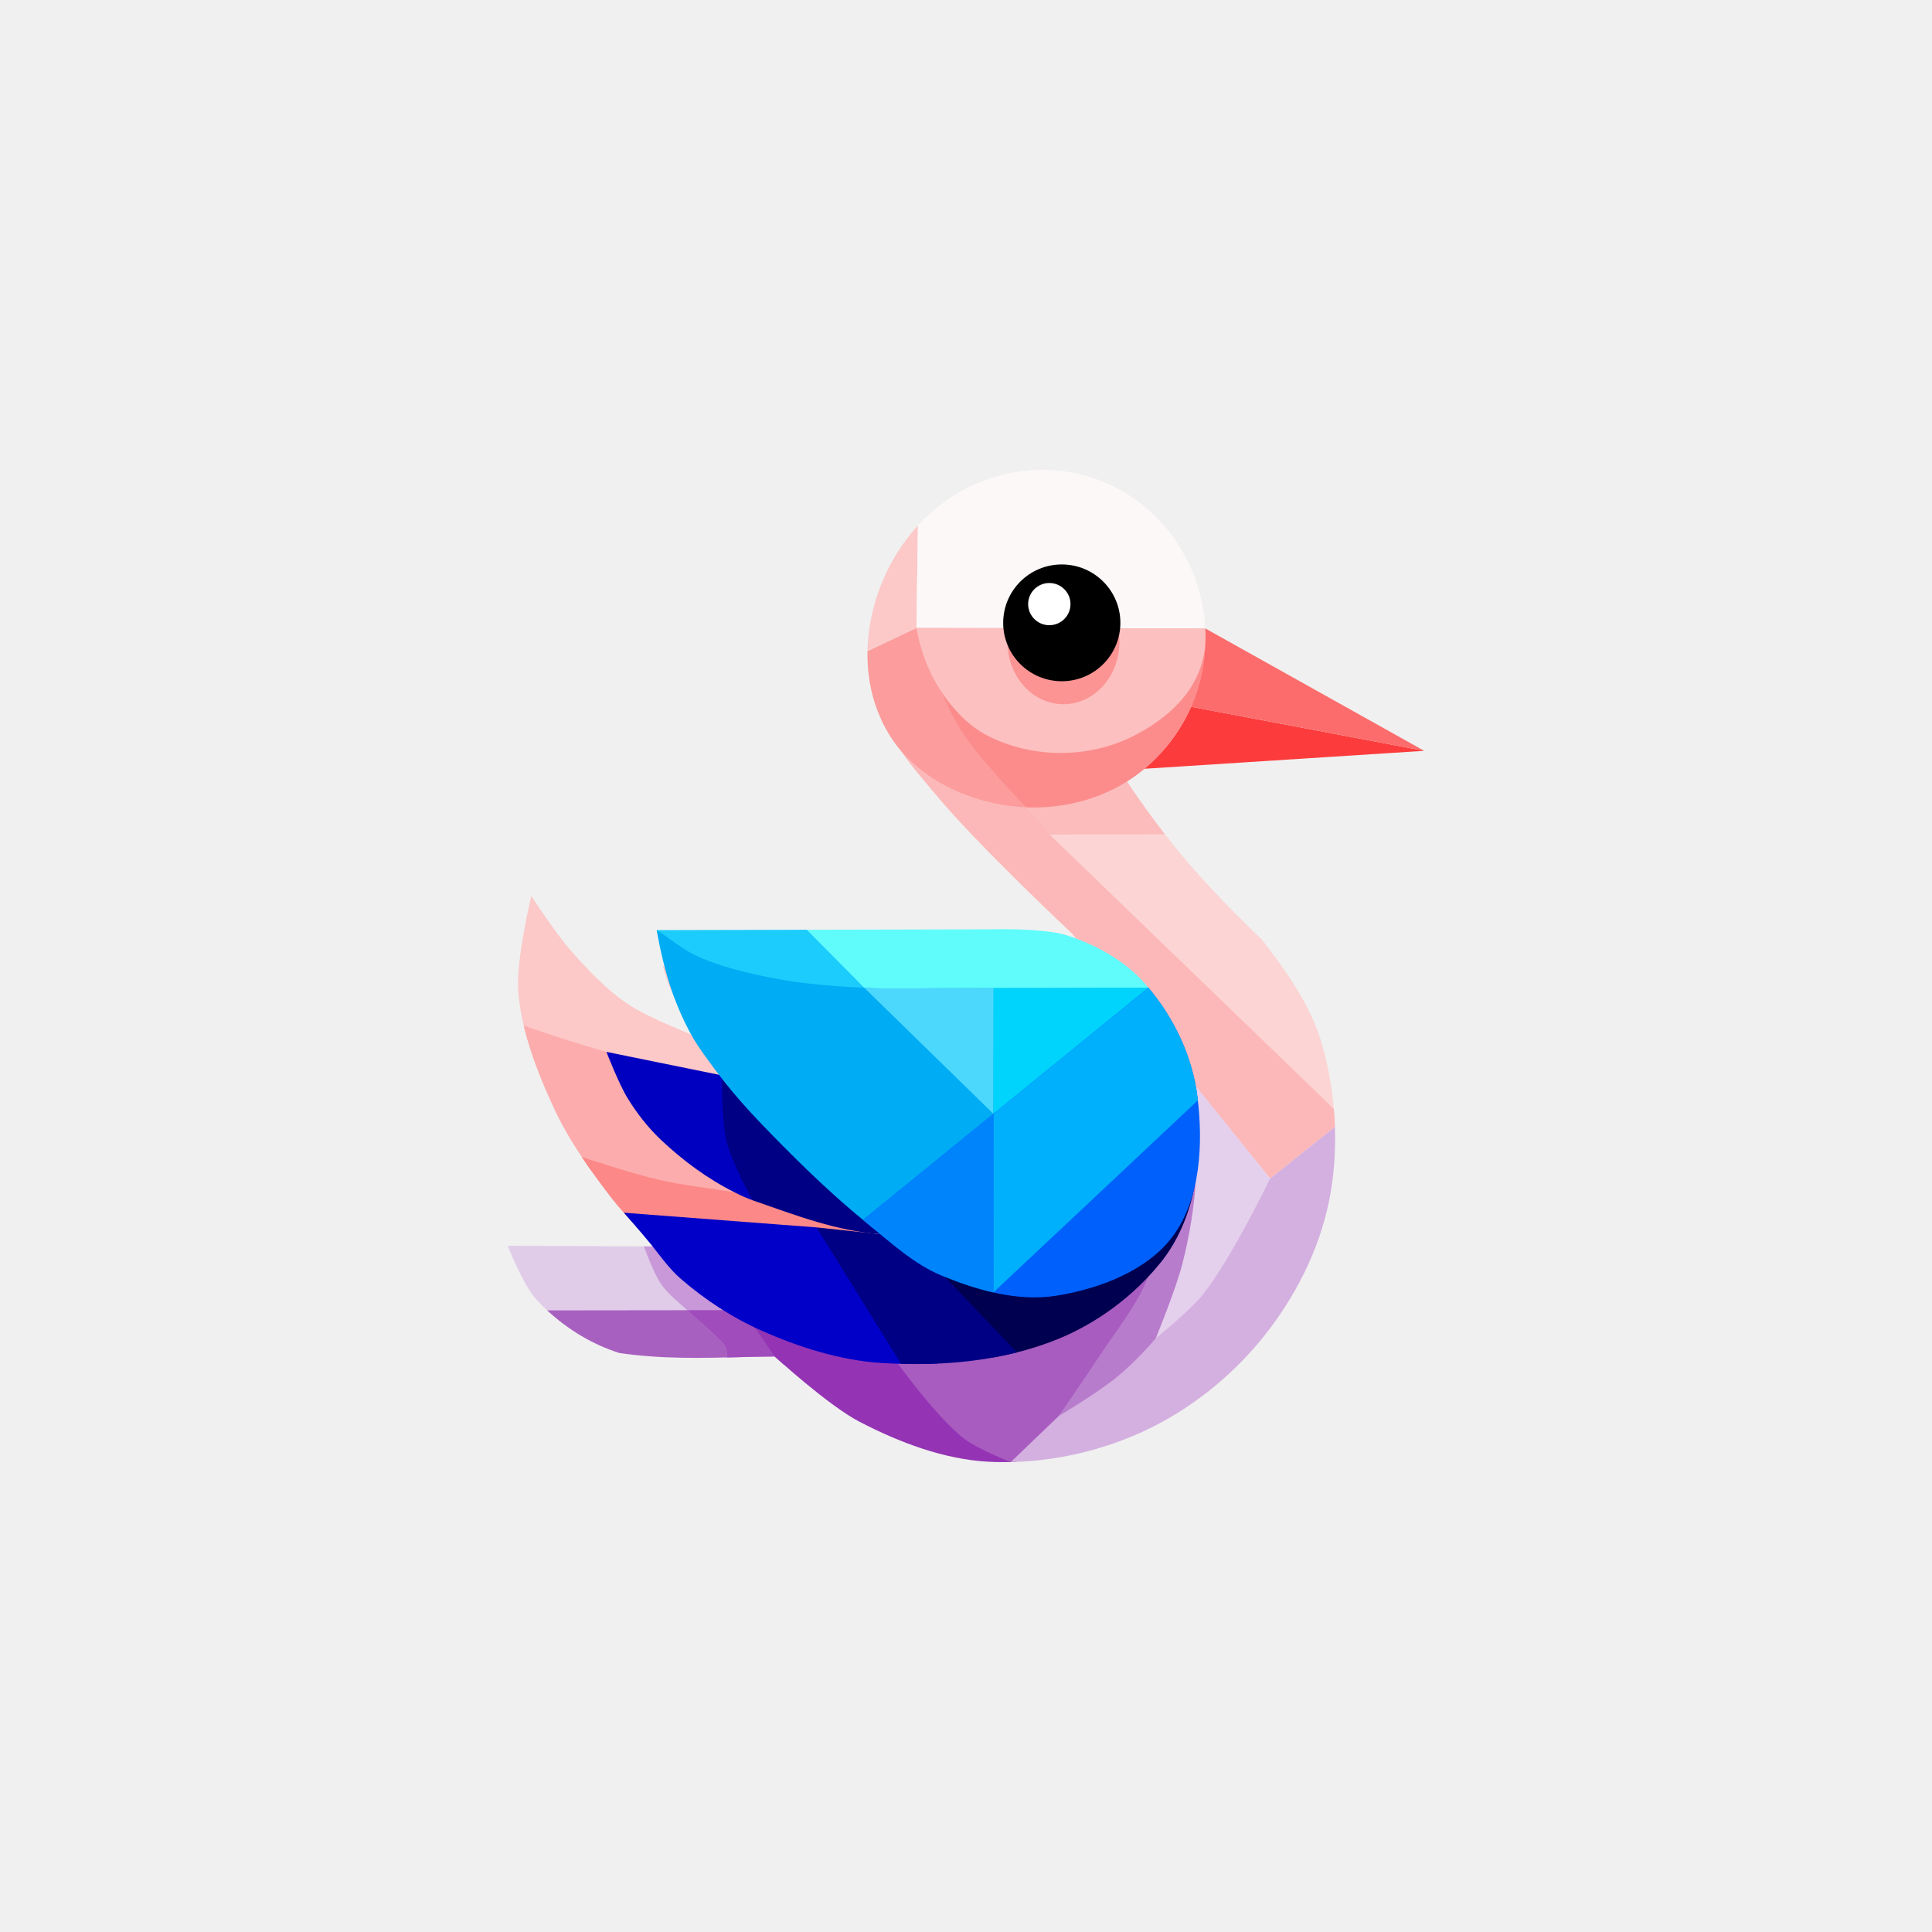
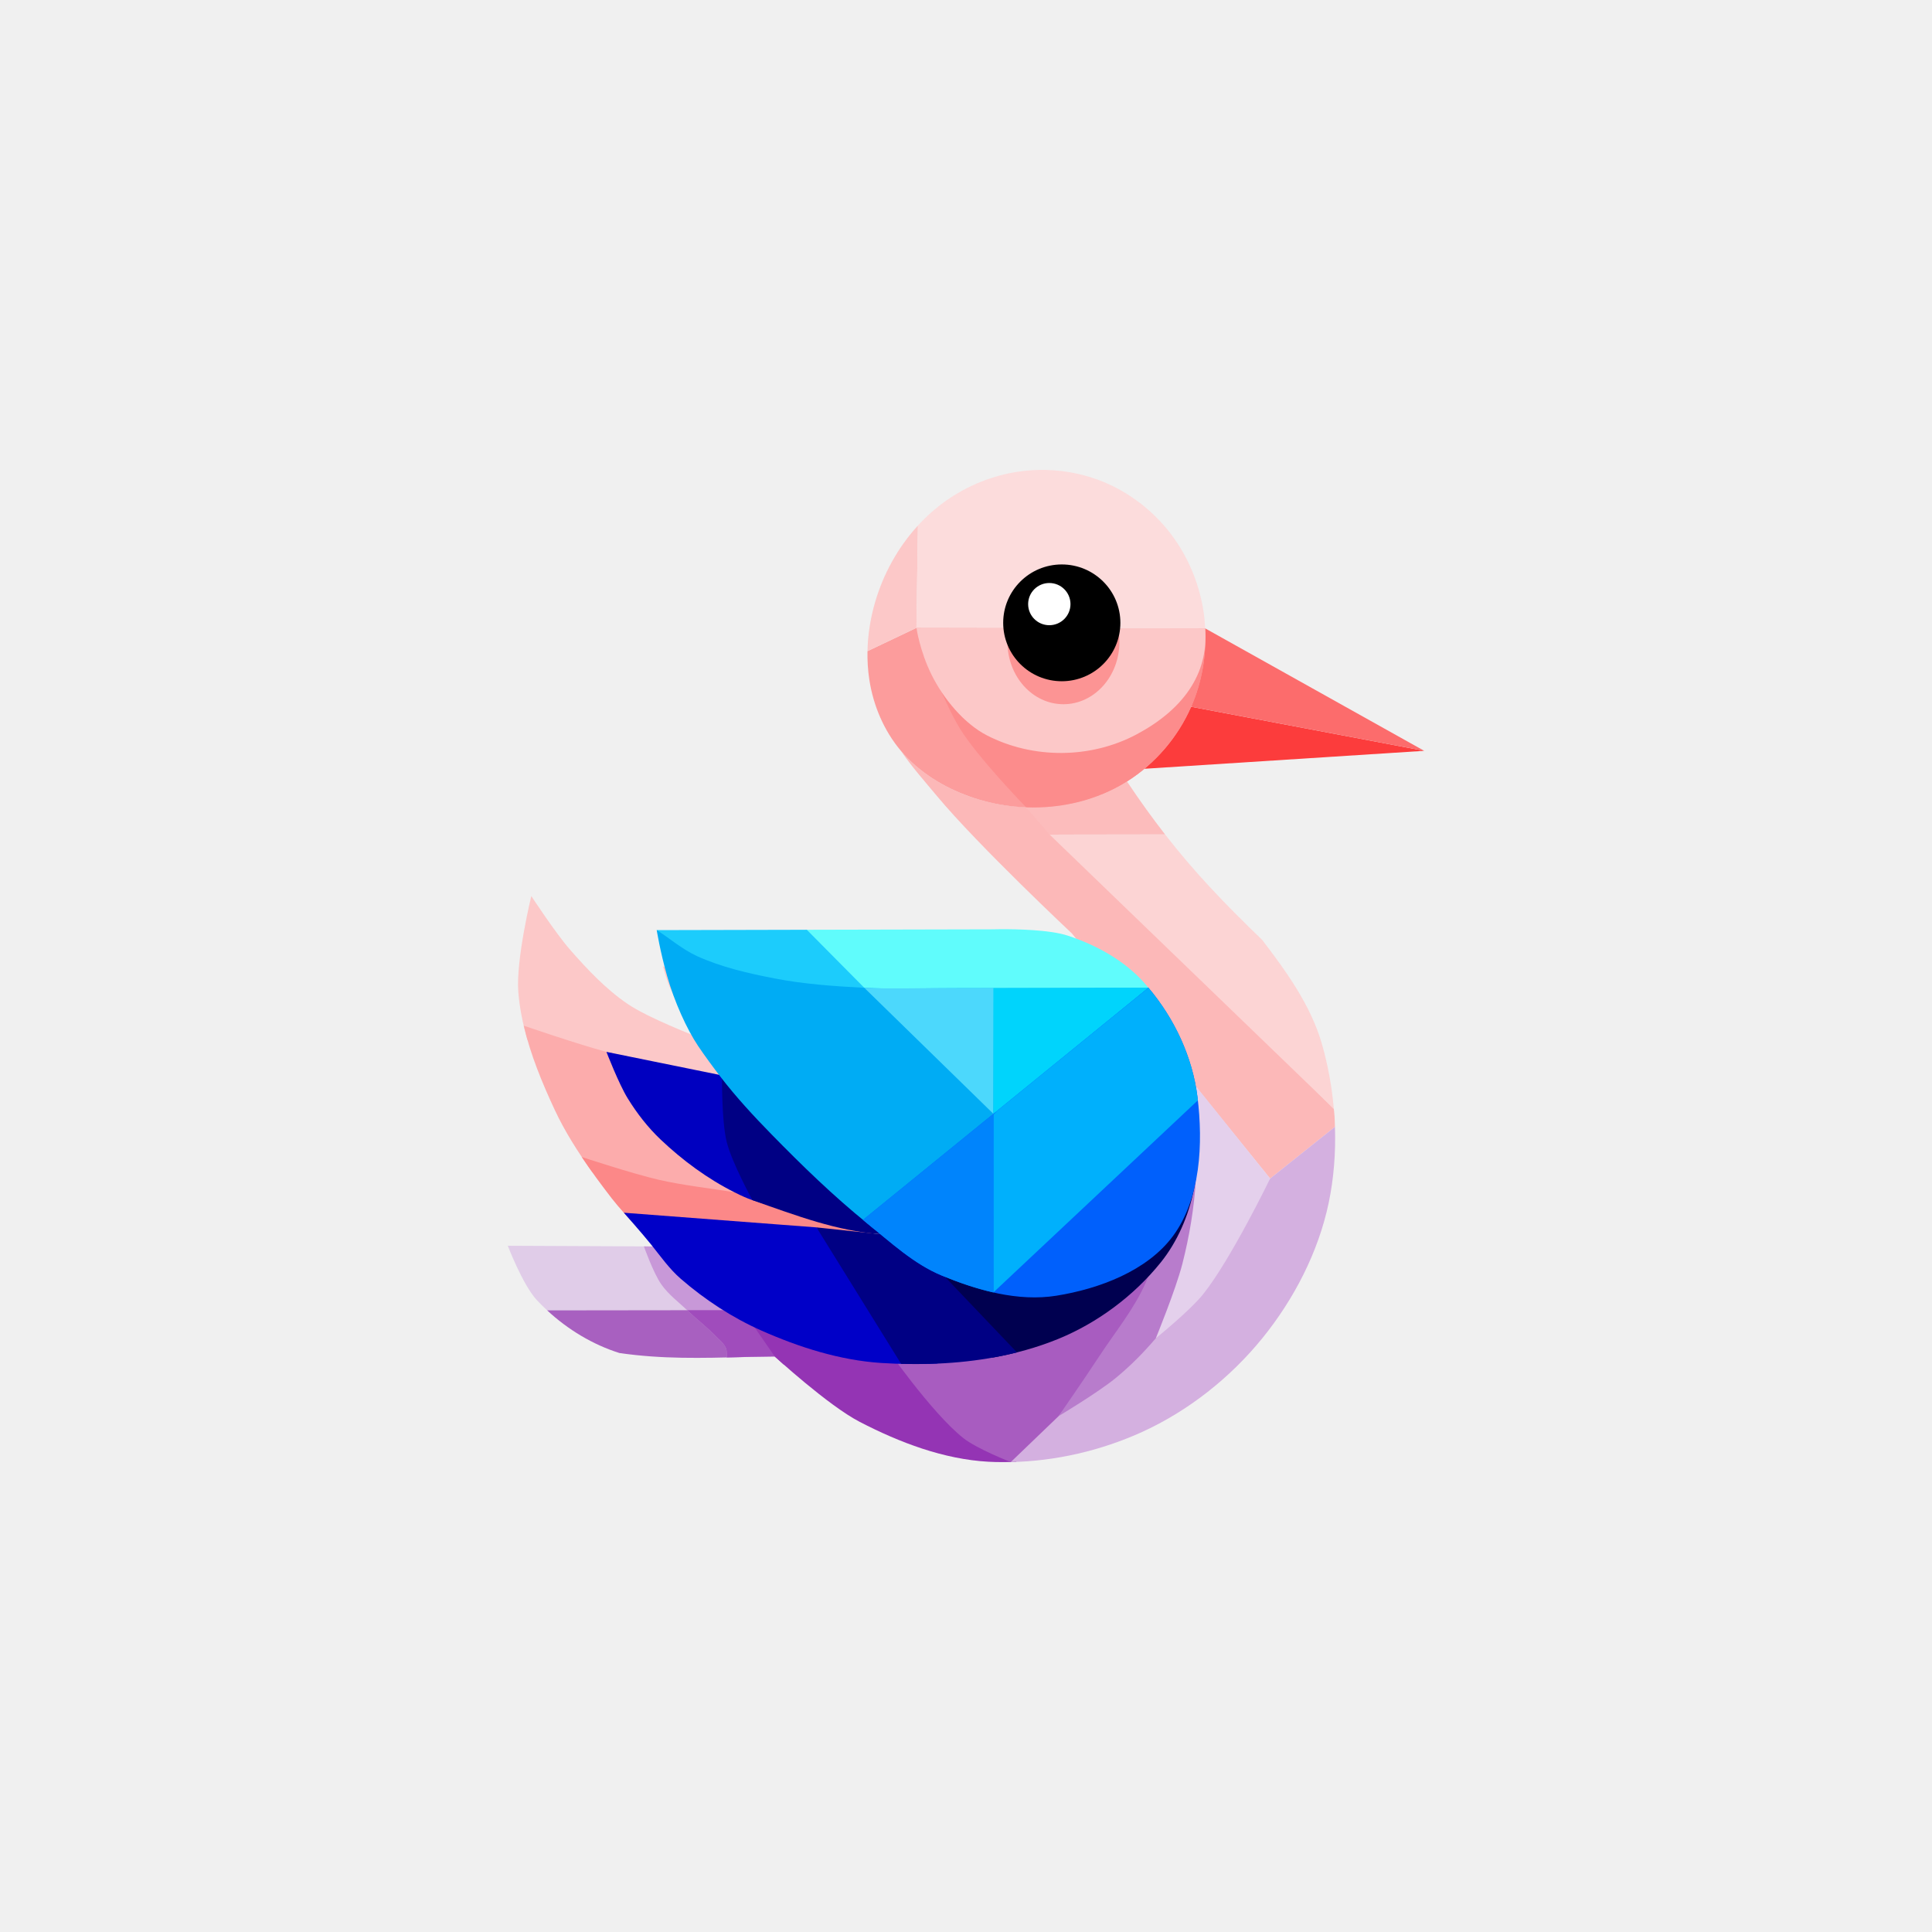
<svg xmlns="http://www.w3.org/2000/svg" version="1.1" id="svg3550" width="432" height="432" viewBox="0 0 432 432">
  <defs id="defs3554">
    <filter style="color-interpolation-filters:sRGB" id="filter3870" x="-0.01" y="-0.011" width="1.03" height="1.03">
      <feFlood flood-opacity="0.498" flood-color="rgb(0,0,0)" result="flood" id="feFlood3860" />
      <feComposite in="flood" in2="SourceGraphic" operator="in" result="composite1" id="feComposite3862" />
      <feGaussianBlur in="composite1" stdDeviation="3" result="blur" id="feGaussianBlur3864" />
      <feOffset dx="6" dy="6" result="offset" id="feOffset3866" />
      <feComposite in="SourceGraphic" in2="offset" operator="over" result="composite2" id="feComposite3868" />
    </filter>
  </defs>
-   <g id="g3904" transform="matrix(0.6194069,0,0,0.6194069,67.6793,57.43184)" style="display:inline">
-     <path id="path2704-61" style="display:inline;opacity:1;fill:#fcb8b8;stroke-width:5.953;stroke-linecap:round" d="m 215.966,178.325 c 3.889,5.746 8.61,11.034 13.04,16.353 14.817,17.791 48.668,49.559 48.668,49.559 l 71.565,88.501 23.403,-18.68 c -0.108,-3.178 -0.051,-3.345 -0.405,-6.503 l -101.085,-100.849 -10.009,-8.006 -0.06,-0.041 c -6.9,-0.272 -13.772,-1.515 -20.268,-3.819 -9.484,-3.363 -18.355,-8.829 -24.849,-16.514 z" />
-     <path id="path2704-6" style="opacity:1;fill:#fcd4d4;stroke-width:5.953;stroke-linecap:round" d="m 311.315,208.494 -41.67,0.066 102.592,98.994 c -0.701,-8.031 -2.142,-15.985 -4.359,-23.614 -4.01,-13.795 -12.762,-25.946 -21.492,-37.355 -13.871,-13.353 -24.545,-24.548 -35.071,-38.09 z" />
-     <path id="path2704-0" style="opacity:1;fill:#fcbcbc;stroke-width:5.953;stroke-linecap:round" d="m 297.573,189.38 c -10.812,6.801 -23.7,9.781 -36.487,9.277 l 0.057,0.041 8.501,9.862 41.67,-0.066 c -4.526,-5.823 -9.029,-12.036 -13.741,-19.114 z" />
-     <path style="opacity:1;fill:#fc3c3c;stroke-width:5.953;stroke-linecap:round" d="m 404.868,178.324 -84.125,-15.907 -16.863,22.386 z" id="path3150" />
-     <path style="opacity:1;fill:#fc6c6c;stroke-width:5.953;stroke-linecap:round" d="m 404.868,178.324 -79.07,-44.204 -5.055,28.298 z" id="path3120" />
-     <path id="path3014-7" style="opacity:1;fill:#fc9c9c;stroke-width:5.953;stroke-linecap:round" d="m 221.57,133.926 -17.677,8.417 c -0.068,3.45 0.141,6.902 0.668,10.314 1.44,9.335 5.254,18.359 11.334,25.587 6.5,7.729 15.403,13.219 24.922,16.594 18.537,6.572 40.11,5.013 56.758,-5.459 10.181,-6.404 18.34,-15.947 23.169,-26.962 3.884,-8.86 5.568,-18.638 5.055,-28.298 z" />
-     <path id="path3014-9" style="opacity:1;fill:#fc8c8c;stroke-width:5.953;stroke-linecap:round" d="m 221.57,133.926 c 0,0 8.776,25.182 15.731,36.436 6.489,10.501 23.843,28.336 23.843,28.336 12.767,0.492 25.634,-2.527 36.43,-9.318 10.181,-6.404 18.34,-15.947 23.169,-26.962 3.884,-8.86 5.568,-18.638 5.055,-28.298 z" />
-     <path id="path3014-2" style="opacity:1;fill:#fcc8c8;stroke-width:5.953;stroke-linecap:round" d="m 222.104,97 c -7.174,7.83 -12.473,17.411 -15.452,27.626 -1.678,5.753 -2.642,11.731 -2.76,17.718 l 17.677,-8.417 z" />
-     <path id="path3713" style="opacity:1;fill:#fcc0c0;stroke-width:5.953;stroke-linecap:round" d="m 325.797,134.12 c 1.326,16.725 -8.314,29.525 -24.828,38.303 -16.515,8.777 -37.298,8.902 -53.952,0.324 -8.327,-4.289 -15.72,-13.265 -20,-21.898 -4.28,-8.633 -5.447,-16.922 -5.447,-16.922" />
-     <path id="path3014-1" style="opacity:1;fill:#fcf8f8;stroke-width:5.953;stroke-linecap:round" d="m 265.691,76.922 c -2.404,0.052 -4.804,0.252 -7.184,0.598 -9.517,1.385 -18.674,5.113 -26.509,10.691 -3.606,2.568 -6.909,5.53 -9.894,8.788 l -0.535,36.927 104.228,0.194 c -0.125,-2.35 -0.342,-4.696 -0.733,-7.017 -1.749,-10.383 -6.16,-20.324 -12.787,-28.507 -6.627,-8.183 -15.465,-14.58 -25.356,-18.193 -6.775,-2.475 -14.018,-3.639 -21.23,-3.481 z" />
-     <ellipse style="opacity:1;fill:#fc9494;stroke-width:6.009;stroke-linecap:round" id="path3718-3-6" cx="274.627" cy="139.021" rx="20.208" ry="22.479" />
-     <ellipse style="opacity:1;fill:#000000;fill-opacity:1;stroke-width:5.953;stroke-linecap:round" id="path3718" cx="274.034" cy="132.122" rx="21.152" ry="21.08" />
-     <ellipse style="opacity:1;fill:#ffffff;fill-opacity:1;stroke-width:2.151;stroke-linecap:round" id="path3718-3" cx="269.53" cy="125.359" rx="7.643" ry="7.617" />
-     <path id="path2704-8-0" style="display:inline;opacity:1;fill:#e0cce8;stroke-width:5.953;stroke-linecap:round" d="m 74.044,356.994 c 0,0 5.422,14.129 10.433,19.559 1.195,1.295 2.463,2.537 3.765,3.748 l 51.36,-0.07 0.392,-7.299 -15.122,-15.706 z" />
-     <path id="path2704-8-2" style="display:inline;opacity:1;fill:#a860c0;stroke-width:5.953;stroke-linecap:round" d="m 145.888,380.231 -57.645,0.07 c 7.438,6.919 16.503,12.397 26.109,15.412 15.509,2.246 29.695,1.817 44.87,1.465 l 0.018,-0.029 z" />
-     <path id="path2704-8-9" style="display:inline;opacity:1;fill:#c898d8;stroke-width:5.953;stroke-linecap:round" d="m 121.792,351.377 c 3.033,3.175 5.692,5.86 5.692,5.86 l -4.301,-0.019 c 0,0 3.377,9.531 6.228,13.635 2.614,3.763 6.407,6.555 9.726,9.713 3.107,2.957 6.537,5.573 9.534,8.641 1.481,1.516 3.338,2.855 4.159,4.809 0.42,1 0.276,3.205 0.272,3.268 5.636,-0.123 11.346,-0.264 17.317,-0.319 0,0 1.254,1.148 3.278,2.934 l 2.429,-4.832 -10.74,-15.288 z" />
-     <path id="path2704-8-9-0" style="display:inline;fill:#a04cbc;stroke-width:5.953;stroke-linecap:round" d="m 138.776,380.231 c 0.12,0.112 0.243,0.222 0.362,0.335 3.107,2.957 6.537,5.573 9.534,8.641 1.481,1.516 3.338,2.855 4.159,4.809 0.42,1 0.276,3.204 0.272,3.268 5.636,-0.123 11.346,-0.264 17.317,-0.319 0,0 1.254,1.148 3.278,2.934 l 2.429,-4.832 -10.423,-14.836 z" />
-     <path id="path2704-8-7" style="display:inline;opacity:1;fill:#9434b4;stroke-width:5.953;stroke-linecap:round" d="m 157.686,378.594 12.734,18.372 c 0,0 19.224,17.672 30.683,23.606 14.418,7.467 30.323,13.514 46.537,14.393 3.302,0.179 6.628,0.15 9.957,0.026 l -0.089,-9.261 -44.874,-38.674 z" />
-     <path style="opacity:1;fill:#a85cc0;fill-opacity:1;stroke-width:5.953;stroke-linecap:round" d="m 255.626,435.075 c 0,0 -12.093,-4.682 -17.11,-8.637 -11.616,-9.158 -28.69,-33.853 -28.69,-33.853 l 98.159,-29.953 -4.222,31.916 -29.82,32.933 z" id="path4565" />
-     <path id="path2704" style="display:inline;opacity:1;fill:#d4b0e0;stroke-width:5.953;stroke-linecap:round" d="m 372.642,314.057 -23.403,18.68 -39.648,39.883 -36.697,45.867 -17.268,16.588 c 16.234,-0.317 32.669,-4.166 47.36,-10.844 16.689,-7.586 31.826,-19.568 43.389,-33.793 11.47,-14.113 20.299,-31.186 24.02,-48.987 1.863,-8.91 2.561,-18.162 2.247,-27.394 z" />
-     <path style="opacity:1;fill:#b87ccc;fill-opacity:1;stroke-width:5.953;stroke-linecap:round" d="m 272.895,418.487 c 0,0 14.121,-8.462 20.478,-13.646 5.312,-4.332 10.166,-9.252 14.612,-14.469 9.897,-11.613 26.646,-37.221 26.646,-37.221 l -15.431,-39.068 c 0,0 -7.065,38.259 -14.748,55.949 -4.237,9.756 -11.176,18.104 -16.997,27.006 -4.729,7.233 -14.56,21.449 -14.56,21.449 z" id="path4479" />
-     <path style="opacity:1;fill:#e4d0ec;fill-opacity:1;stroke-width:5.953;stroke-linecap:round" d="m 307.985,390.373 c 0,0 12.296,-9.89 17.171,-16.013 9.984,-12.54 24.084,-41.623 24.084,-41.623 l -28.299,-35.229 c 0,0 2.189,23.495 1.516,35.229 -0.596,10.378 -2.323,20.727 -4.897,30.799 -2.352,9.202 -9.575,26.836 -9.575,26.836 z" id="path4143" />
-     <path id="path2704-8-92" style="display:inline;opacity:1;fill:#fcc8c8;stroke-width:5.953;stroke-linecap:round" d="m 82.535,230.743 c 0,0 -5.657,23.171 -4.679,34.852 0.485,5.797 1.673,11.513 3.295,17.134 l 90.091,24.467 -8.533,-28.797 -32.683,-22.378 c 0.718,2.555 1.465,5.019 2.201,6.877 2.574,6.491 9.816,18.505 9.816,18.505 0,0 -17.25,-6.595 -24.807,-11.756 -7.819,-5.34 -14.424,-12.369 -20.669,-19.485 -5.268,-6.002 -14.033,-19.418 -14.033,-19.418 z" />
-     <path id="path2704-8-75" style="display:inline;opacity:1;fill:#fcacac;stroke-width:5.953;stroke-linecap:round" d="m 79.801,277.534 c 2.437,10.458 6.624,20.608 11.15,30.316 3.72,7.979 8.494,15.438 13.639,22.627 l 17.202,8.466 83.995,9.491 -41.127,-49.095 -13.855,-3.53 c 0,0 -27.591,-5.217 -41.151,-8.809 -10.088,-2.672 -29.805,-9.448 -29.853,-9.464 z" />
-     <path id="path2704-8-3" style="display:inline;opacity:1;fill:#fc8888;stroke-width:5.953;stroke-linecap:round" d="m 100.736,324.949 c 3.432,5.148 7.126,10.134 10.894,15.015 4.775,6.187 15.855,17.273 15.855,17.273 l 85.631,2.347 -15.253,-14.805 c 0,0 -27.982,-4.743 -41.979,-7.082 -9.106,-1.522 -18.326,-2.455 -27.324,-4.522 -9.416,-2.163 -27.757,-8.205 -27.824,-8.227 z" />
-     <path id="path5116-8" style="display:inline;opacity:1;fill:#0000c0;fill-opacity:1;stroke-width:5.953;stroke-linecap:round" d="m 109.653,286.999 c 0,0 4.438,11.513 7.654,16.737 3.345,5.435 7.321,10.566 11.955,14.954 7.917,7.498 16.878,14.115 26.622,19.008 5.484,2.753 6.625,2.904 14.375,5.266 l -7.021,-49.371 -15.08,-3.201 c 1.954,2.674 3.864,5.229 3.864,5.229 z" />
-     <path id="path5116-9" style="display:inline;opacity:1;fill:#000084;fill-opacity:1;stroke-width:5.953;stroke-linecap:round" d="m 154.805,291.326 -3.144,3.807 c 0.025,0.033 0.36,0.488 0.36,0.488 l -0.623,-0.127 c 0,0 -0.256,16.25 1.683,24.048 1.847,7.428 9.276,20.983 9.276,20.983 16.37,5.808 30.439,11.048 45.79,12.25 l 6.982,-2.118 z" />
-     <path id="path5116-2" style="display:inline;opacity:1;fill:#0000c8;fill-opacity:1;stroke-width:5.953;stroke-linecap:round" d="m 115.935,345.064 c 0,0 6.656,7.494 9.957,11.617 3.372,4.211 6.517,8.701 10.594,12.235 8.698,7.538 18.53,13.994 29.05,18.662 13.686,6.072 28.419,10.763 43.361,11.73 6.692,0.433 13.489,0.492 20.281,0.19 l -43.693,-49.137 z" />
-     <path id="path5116-3-6" style="display:inline;opacity:1;fill:#000050;fill-opacity:1;stroke-width:5.953;stroke-linecap:round" d="m 311.034,330.335 -74.931,34.1 -14.435,3.514 27.374,29.424 c 8.137,-1.457 16.1,-3.642 23.676,-6.736 14.244,-5.818 27.354,-15.605 37.009,-27.584 6.08,-7.543 10.107,-16.965 12.022,-26.462 0.26,-1.287 0.469,-2.596 0.687,-3.9 z" />
-     <path id="path5116" style="display:inline;opacity:1;fill:#000084;fill-opacity:1;stroke-width:5.953;stroke-linecap:round" d="m 185.485,350.36 30.552,49.264 c 13.992,0.399 28.263,-0.715 41.813,-4.138 l -42.719,-44.828 -6.982,2.117 -22.66,-2.414 z" />
-     <path id="path1482-9" style="display:inline;opacity:1;fill:#60fcfc;stroke-width:5.953;stroke-linecap:round" d="m 251.893,242.719 c -1.884,0.011 -3.049,0.048 -3.049,0.048 l -67.466,0.156 21.128,23.276 104.255,-0.538 c -0.965,-1.222 -1.925,-2.428 -2.951,-3.581 -7.194,-8.091 -17.353,-13.66 -27.636,-17.046 -6.512,-2.144 -18.629,-2.346 -24.28,-2.314 z" />
-     <path id="path1482-2" style="display:inline;opacity:1;fill:#1cccfc;stroke-width:5.953;stroke-linecap:round" d="m 181.988,242.921 -54.17,0.125 c 0,0 0.037,0.196 0.038,0.203 l 9.17,9.95 46.291,14.624 22.097,-1.252 z" />
-     <path id="path1482-5" style="display:inline;opacity:1;fill:#00acf4;stroke-width:5.953;stroke-linecap:round" d="m 127.811,243.045 c 0,0 1.168,7.484 3.743,16.556 2.664,9.389 7.106,19.18 11.217,25.306 2.319,3.456 5.537,7.809 8.071,11.11 5.606,7.301 11.936,14.142 18.372,20.723 11.016,11.265 22.359,22.286 34.612,32.192 0.937,0.757 1.871,1.541 2.805,2.314 l 42.718,-41.894 59.787,-40.468 c -1.231,-1.728 -2.52,-3.397 -3.869,-5.006 -13.997,0.047 -47.951,0.156 -70.062,0.13 -10.9,-0.013 -21.815,0.433 -32.699,-0.144 -10.709,-0.569 -21.5,-1.316 -32.03,-3.351 -9.596,-1.854 -19.281,-4.06 -28.177,-8.107 -5.504,-2.554 -10.117,-6.631 -14.487,-9.359 z" />
-     <path id="path1482-5-3" style="display:inline;fill:#4cd8fc;stroke-width:5.953;stroke-linecap:round" d="m 202.742,263.874 46.602,45.493 0.16,-45.387 c -5.229,0 -9.786,0.032 -14.299,0.026 -11.46,-0.145 -22.707,0.353 -32.464,-0.132 z" />
-     <path style="opacity:1;fill:#00d4fc;stroke-width:5.953;stroke-linecap:round" d="m 249.338,309.665 55.971,-45.817 -55.971,0.132 z" id="path1938" />
-     <path id="path1482-56" style="display:inline;opacity:1;fill:#0060fc;stroke-width:5.953;stroke-linecap:round" d="m 305.309,263.848 -103.043,83.792 c 0.522,0.428 1.036,0.866 1.561,1.291 8.51,6.88 16.786,14.636 26.897,18.82 12.93,5.351 27.528,9.486 41.346,7.275 15.456,-2.473 32.853,-8.983 42.137,-21.585 9.974,-13.538 10.879,-33.419 8.819,-50.107 -1.78,-14.421 -8.29,-28.352 -17.717,-39.486 z" />
-     <path id="path1482-56-2" style="display:inline;fill:#00b0fc;stroke-width:5.953;stroke-linecap:round" d="m 305.309,263.848 -54.576,44.379 -1.396,1.438 9.9e-4,64.178 73.817,-69.344 c -0.044,-0.387 -0.082,-0.781 -0.129,-1.165 -1.78,-14.421 -8.289,-28.352 -17.717,-39.486 z" />
-     <path id="path1482-56-1" style="display:inline;fill:#0084fc;stroke-width:5.953;stroke-linecap:round" d="m 249.344,309.368 -31.993,26.006 -0.32,0.26 -14.766,12.007 c 0.522,0.428 1.036,0.866 1.561,1.291 8.51,6.88 16.786,14.636 26.897,18.82 5.932,2.455 12.216,4.644 18.614,6.092 z" />
+   <g id="g3904-6" transform="matrix(0.6194069,0,0,0.6194069,67.6793,57.43184)" style="display:inline">
+     <path id="path2704-61-7" style="display:inline;opacity:1;fill:#fcb8b8;stroke-width:5.953;stroke-linecap:round" d="m 215.966,178.325 c 3.889,5.746 8.61,11.034 13.04,16.353 14.817,17.791 48.668,49.559 48.668,49.559 l 71.565,88.501 23.403,-18.68 c -0.108,-3.178 -0.051,-3.345 -0.405,-6.503 l -101.085,-100.849 -10.009,-8.006 -0.06,-0.041 c -6.9,-0.272 -13.772,-1.515 -20.268,-3.819 -9.484,-3.363 -18.355,-8.829 -24.849,-16.514 z" />
+     <path id="path2704-6-5" style="opacity:1;fill:#fcd4d4;stroke-width:5.953;stroke-linecap:round" d="m 311.315,208.494 -41.67,0.066 102.592,98.994 c -0.701,-8.031 -2.142,-15.985 -4.359,-23.614 -4.01,-13.795 -12.762,-25.946 -21.492,-37.355 -13.871,-13.353 -24.545,-24.548 -35.071,-38.09 z" />
+     <path id="path2704-0-3" style="opacity:1;fill:#fcbcbc;stroke-width:5.953;stroke-linecap:round" d="m 297.573,189.38 c -10.812,6.801 -23.7,9.781 -36.487,9.277 l 0.057,0.041 8.501,9.862 41.67,-0.066 c -4.526,-5.823 -9.029,-12.036 -13.741,-19.114 z" />
+     <path style="opacity:1;fill:#fc3c3c;stroke-width:5.953;stroke-linecap:round" d="m 404.868,178.324 -84.125,-15.907 -16.863,22.386 z" id="path3150-5" />
+     <path style="opacity:1;fill:#fc6c6c;stroke-width:5.953;stroke-linecap:round" d="m 404.868,178.324 -79.07,-44.204 -5.055,28.298 z" id="path3120-6" />
+     <path id="path3014-7-2" style="opacity:1;fill:#fc9c9c;stroke-width:5.953;stroke-linecap:round" d="m 221.57,133.926 -17.677,8.417 c -0.068,3.45 0.141,6.902 0.668,10.314 1.44,9.335 5.254,18.359 11.334,25.587 6.5,7.729 15.403,13.219 24.922,16.594 18.537,6.572 40.11,5.013 56.758,-5.459 10.181,-6.404 18.34,-15.947 23.169,-26.962 3.884,-8.86 5.568,-18.638 5.055,-28.298 z" />
+     <path id="path3014-9-9" style="opacity:1;fill:#fc8c8c;stroke-width:5.953;stroke-linecap:round" d="m 221.57,133.926 c 0,0 8.776,25.182 15.731,36.436 6.489,10.501 23.843,28.336 23.843,28.336 12.767,0.492 25.634,-2.527 36.43,-9.318 10.181,-6.404 18.34,-15.947 23.169,-26.962 3.884,-8.86 5.568,-18.638 5.055,-28.298 z" />
+     <path id="path3014-2-1" style="opacity:1;fill:#fcc8c8;stroke-width:5.953;stroke-linecap:round" d="m 222.104,97 c -7.174,7.83 -12.473,17.411 -15.452,27.626 -1.678,5.753 -2.642,11.731 -2.76,17.718 l 17.677,-8.417 z" />
+     <path id="path3713-2" style="opacity:1;fill:#fcc8c8;stroke-width:5.953;stroke-linecap:round" d="m 325.797,134.12 c 1.326,16.725 -8.314,29.525 -24.828,38.303 -16.515,8.777 -37.298,8.902 -53.952,0.324 -8.327,-4.289 -15.72,-13.265 -20,-21.898 -4.28,-8.633 -5.447,-16.922 -5.447,-16.922" />
+     <path id="path3014-1-7" style="opacity:1;fill:#fcdcdc;fill-opacity:1;stroke-width:5.953;stroke-linecap:round" d="m 265.691,76.922 c -2.404,0.052 -4.804,0.252 -7.184,0.598 -9.517,1.385 -18.674,5.113 -26.509,10.691 -3.606,2.568 -6.909,5.53 -9.894,8.788 l -0.535,36.927 104.228,0.194 c -0.125,-2.35 -0.342,-4.696 -0.733,-7.017 -1.749,-10.383 -6.16,-20.324 -12.787,-28.507 -6.627,-8.183 -15.465,-14.58 -25.356,-18.193 -6.775,-2.475 -14.018,-3.639 -21.23,-3.481 z" />
+     <ellipse style="opacity:1;fill:#fc9494;stroke-width:6.009;stroke-linecap:round" id="path3718-3-6-0" cx="274.627" cy="139.021" rx="20.208" ry="22.479" />
+     <ellipse style="opacity:1;fill:#000000;fill-opacity:1;stroke-width:5.953;stroke-linecap:round" id="path3718-9" cx="274.034" cy="132.122" rx="21.152" ry="21.08" />
+     <ellipse style="opacity:1;fill:#ffffff;fill-opacity:1;stroke-width:2.151;stroke-linecap:round" id="path3718-3-3" cx="269.53" cy="125.359" rx="7.643" ry="7.617" />
+     <path id="path2704-8-0-6" style="display:inline;opacity:1;fill:#e0cce8;stroke-width:5.953;stroke-linecap:round" d="m 74.044,356.994 c 0,0 5.422,14.129 10.433,19.559 1.195,1.295 2.463,2.537 3.765,3.748 l 51.36,-0.07 0.392,-7.299 -15.122,-15.706 z" />
+     <path id="path2704-8-2-0" style="display:inline;opacity:1;fill:#a860c0;stroke-width:5.953;stroke-linecap:round" d="m 145.888,380.231 -57.645,0.07 c 7.438,6.919 16.503,12.397 26.109,15.412 15.509,2.246 29.695,1.817 44.87,1.465 l 0.018,-0.029 z" />
+     <path id="path2704-8-9-6" style="display:inline;opacity:1;fill:#c898d8;stroke-width:5.953;stroke-linecap:round" d="m 121.792,351.377 c 3.033,3.175 5.692,5.86 5.692,5.86 l -4.301,-0.019 c 0,0 3.377,9.531 6.228,13.635 2.614,3.763 6.407,6.555 9.726,9.713 3.107,2.957 6.537,5.573 9.534,8.641 1.481,1.516 3.338,2.855 4.159,4.809 0.42,1 0.276,3.205 0.272,3.268 5.636,-0.123 11.346,-0.264 17.317,-0.319 0,0 1.254,1.148 3.278,2.934 l 2.429,-4.832 -10.74,-15.288 z" />
+     <path id="path2704-8-9-0-2" style="display:inline;fill:#a04cbc;stroke-width:5.953;stroke-linecap:round" d="m 138.776,380.231 c 0.12,0.112 0.243,0.222 0.362,0.335 3.107,2.957 6.537,5.573 9.534,8.641 1.481,1.516 3.338,2.855 4.159,4.809 0.42,1 0.276,3.204 0.272,3.268 5.636,-0.123 11.346,-0.264 17.317,-0.319 0,0 1.254,1.148 3.278,2.934 l 2.429,-4.832 -10.423,-14.836 z" />
+     <path id="path2704-8-7-6" style="display:inline;opacity:1;fill:#9434b4;stroke-width:5.953;stroke-linecap:round" d="m 157.686,378.594 12.734,18.372 c 0,0 19.224,17.672 30.683,23.606 14.418,7.467 30.323,13.514 46.537,14.393 3.302,0.179 6.628,0.15 9.957,0.026 l -0.089,-9.261 -44.874,-38.674 z" />
+     <path style="opacity:1;fill:#a85cc0;fill-opacity:1;stroke-width:5.953;stroke-linecap:round" d="m 255.626,435.075 c 0,0 -12.093,-4.682 -17.11,-8.637 -11.616,-9.158 -28.69,-33.853 -28.69,-33.853 l 98.159,-29.953 -4.222,31.916 -29.82,32.933 z" id="path4565-1" />
+     <path id="path2704-8" style="display:inline;opacity:1;fill:#d4b0e0;stroke-width:5.953;stroke-linecap:round" d="m 372.642,314.057 -23.403,18.68 -39.648,39.883 -36.697,45.867 -17.268,16.588 c 16.234,-0.317 32.669,-4.166 47.36,-10.844 16.689,-7.586 31.826,-19.568 43.389,-33.793 11.47,-14.113 20.299,-31.186 24.02,-48.987 1.863,-8.91 2.561,-18.162 2.247,-27.394 z" />
+     <path style="opacity:1;fill:#b87ccc;fill-opacity:1;stroke-width:5.953;stroke-linecap:round" d="m 272.895,418.487 c 0,0 14.121,-8.462 20.478,-13.646 5.312,-4.332 10.166,-9.252 14.612,-14.469 9.897,-11.613 26.646,-37.221 26.646,-37.221 l -15.431,-39.068 c 0,0 -7.065,38.259 -14.748,55.949 -4.237,9.756 -11.176,18.104 -16.997,27.006 -4.729,7.233 -14.56,21.449 -14.56,21.449 z" id="path4479-7" />
+     <path style="opacity:1;fill:#e4d0ec;fill-opacity:1;stroke-width:5.953;stroke-linecap:round" d="m 307.985,390.373 c 0,0 12.296,-9.89 17.171,-16.013 9.984,-12.54 24.084,-41.623 24.084,-41.623 l -28.299,-35.229 c 0,0 2.189,23.495 1.516,35.229 -0.596,10.378 -2.323,20.727 -4.897,30.799 -2.352,9.202 -9.575,26.836 -9.575,26.836 z" id="path4143-9" />
+     <path id="path2704-8-92-2" style="display:inline;opacity:1;fill:#fcc8c8;stroke-width:5.953;stroke-linecap:round" d="m 82.535,230.743 c 0,0 -5.657,23.171 -4.679,34.852 0.485,5.797 1.673,11.513 3.295,17.134 l 90.091,24.467 -8.533,-28.797 -32.683,-22.378 c 0.718,2.555 1.465,5.019 2.201,6.877 2.574,6.491 9.816,18.505 9.816,18.505 0,0 -17.25,-6.595 -24.807,-11.756 -7.819,-5.34 -14.424,-12.369 -20.669,-19.485 -5.268,-6.002 -14.033,-19.418 -14.033,-19.418 z" />
+     <path id="path2704-8-75-0" style="display:inline;opacity:1;fill:#fcacac;stroke-width:5.953;stroke-linecap:round" d="m 79.801,277.534 c 2.437,10.458 6.624,20.608 11.15,30.316 3.72,7.979 8.494,15.438 13.639,22.627 l 17.202,8.466 83.995,9.491 -41.127,-49.095 -13.855,-3.53 c 0,0 -27.591,-5.217 -41.151,-8.809 -10.088,-2.672 -29.805,-9.448 -29.853,-9.464 z" />
+     <path id="path2704-8-3-2" style="display:inline;opacity:1;fill:#fc8888;stroke-width:5.953;stroke-linecap:round" d="m 100.736,324.949 c 3.432,5.148 7.126,10.134 10.894,15.015 4.775,6.187 15.855,17.273 15.855,17.273 l 85.631,2.347 -15.253,-14.805 c 0,0 -27.982,-4.743 -41.979,-7.082 -9.106,-1.522 -18.326,-2.455 -27.324,-4.522 -9.416,-2.163 -27.757,-8.205 -27.824,-8.227 z" />
+     <path id="path5116-8-3" style="display:inline;opacity:1;fill:#0000c0;fill-opacity:1;stroke-width:5.953;stroke-linecap:round" d="m 109.653,286.999 c 0,0 4.438,11.513 7.654,16.737 3.345,5.435 7.321,10.566 11.955,14.954 7.917,7.498 16.878,14.115 26.622,19.008 5.484,2.753 6.625,2.904 14.375,5.266 l -7.021,-49.371 -15.08,-3.201 c 1.954,2.674 3.864,5.229 3.864,5.229 z" />
+     <path id="path5116-9-7" style="display:inline;opacity:1;fill:#000084;fill-opacity:1;stroke-width:5.953;stroke-linecap:round" d="m 154.805,291.326 -3.144,3.807 c 0.025,0.033 0.36,0.488 0.36,0.488 l -0.623,-0.127 c 0,0 -0.256,16.25 1.683,24.048 1.847,7.428 9.276,20.983 9.276,20.983 16.37,5.808 30.439,11.048 45.79,12.25 l 6.982,-2.118 z" />
+     <path id="path5116-2-5" style="display:inline;opacity:1;fill:#0000c8;fill-opacity:1;stroke-width:5.953;stroke-linecap:round" d="m 115.935,345.064 c 0,0 6.656,7.494 9.957,11.617 3.372,4.211 6.517,8.701 10.594,12.235 8.698,7.538 18.53,13.994 29.05,18.662 13.686,6.072 28.419,10.763 43.361,11.73 6.692,0.433 13.489,0.492 20.281,0.19 l -43.693,-49.137 z" />
+     <path id="path5116-3-6-9" style="display:inline;opacity:1;fill:#000050;fill-opacity:1;stroke-width:5.953;stroke-linecap:round" d="m 311.034,330.335 -74.931,34.1 -14.435,3.514 27.374,29.424 c 8.137,-1.457 16.1,-3.642 23.676,-6.736 14.244,-5.818 27.354,-15.605 37.009,-27.584 6.08,-7.543 10.107,-16.965 12.022,-26.462 0.26,-1.287 0.469,-2.596 0.687,-3.9 z" />
+     <path id="path5116-22" style="display:inline;opacity:1;fill:#000084;fill-opacity:1;stroke-width:5.953;stroke-linecap:round" d="m 185.485,350.36 30.552,49.264 c 13.992,0.399 28.263,-0.715 41.813,-4.138 l -42.719,-44.828 -6.982,2.117 -22.66,-2.414 z" />
+     <path id="path1482-9-8" style="display:inline;opacity:1;fill:#60fcfc;stroke-width:5.953;stroke-linecap:round" d="m 251.893,242.719 c -1.884,0.011 -3.049,0.048 -3.049,0.048 l -67.466,0.156 21.128,23.276 104.255,-0.538 c -0.965,-1.222 -1.925,-2.428 -2.951,-3.581 -7.194,-8.091 -17.353,-13.66 -27.636,-17.046 -6.512,-2.144 -18.629,-2.346 -24.28,-2.314 z" />
+     <path id="path1482-2-9" style="display:inline;opacity:1;fill:#1cccfc;stroke-width:5.953;stroke-linecap:round" d="m 181.988,242.921 -54.17,0.125 c 0,0 0.037,0.196 0.038,0.203 l 9.17,9.95 46.291,14.624 22.097,-1.252 z" />
+     <path id="path1482-5-7" style="display:inline;opacity:1;fill:#00acf4;stroke-width:5.953;stroke-linecap:round" d="m 127.811,243.045 c 0,0 1.168,7.484 3.743,16.556 2.664,9.389 7.106,19.18 11.217,25.306 2.319,3.456 5.537,7.809 8.071,11.11 5.606,7.301 11.936,14.142 18.372,20.723 11.016,11.265 22.359,22.286 34.612,32.192 0.937,0.757 1.871,1.541 2.805,2.314 l 42.718,-41.894 59.787,-40.468 c -1.231,-1.728 -2.52,-3.397 -3.869,-5.006 -13.997,0.047 -47.951,0.156 -70.062,0.13 -10.9,-0.013 -21.815,0.433 -32.699,-0.144 -10.709,-0.569 -21.5,-1.316 -32.03,-3.351 -9.596,-1.854 -19.281,-4.06 -28.177,-8.107 -5.504,-2.554 -10.117,-6.631 -14.487,-9.359 z" />
+     <path id="path1482-5-3-3" style="display:inline;fill:#4cd8fc;stroke-width:5.953;stroke-linecap:round" d="m 202.742,263.874 46.602,45.493 0.16,-45.387 c -5.229,0 -9.786,0.032 -14.299,0.026 -11.46,-0.145 -22.707,0.353 -32.464,-0.132 z" />
+     <path style="opacity:1;fill:#00d4fc;stroke-width:5.953;stroke-linecap:round" d="m 249.338,309.665 55.971,-45.817 -55.971,0.132 z" id="path1938-6" />
+     <path id="path1482-56-12" style="display:inline;opacity:1;fill:#0060fc;stroke-width:5.953;stroke-linecap:round" d="m 305.309,263.848 -103.043,83.792 c 0.522,0.428 1.036,0.866 1.561,1.291 8.51,6.88 16.786,14.636 26.897,18.82 12.93,5.351 27.528,9.486 41.346,7.275 15.456,-2.473 32.853,-8.983 42.137,-21.585 9.974,-13.538 10.879,-33.419 8.819,-50.107 -1.78,-14.421 -8.29,-28.352 -17.717,-39.486 z" />
+     <path id="path1482-56-2-9" style="display:inline;fill:#00b0fc;stroke-width:5.953;stroke-linecap:round" d="m 305.309,263.848 -54.576,44.379 -1.396,1.438 9.9e-4,64.178 73.817,-69.344 c -0.044,-0.387 -0.082,-0.781 -0.129,-1.165 -1.78,-14.421 -8.289,-28.352 -17.717,-39.486 z" />
+     <path id="path1482-56-1-3" style="display:inline;fill:#0084fc;stroke-width:5.953;stroke-linecap:round" d="m 249.344,309.368 -31.993,26.006 -0.32,0.26 -14.766,12.007 c 0.522,0.428 1.036,0.866 1.561,1.291 8.51,6.88 16.786,14.636 26.897,18.82 5.932,2.455 12.216,4.644 18.614,6.092 z" />
  </g>
</svg>
